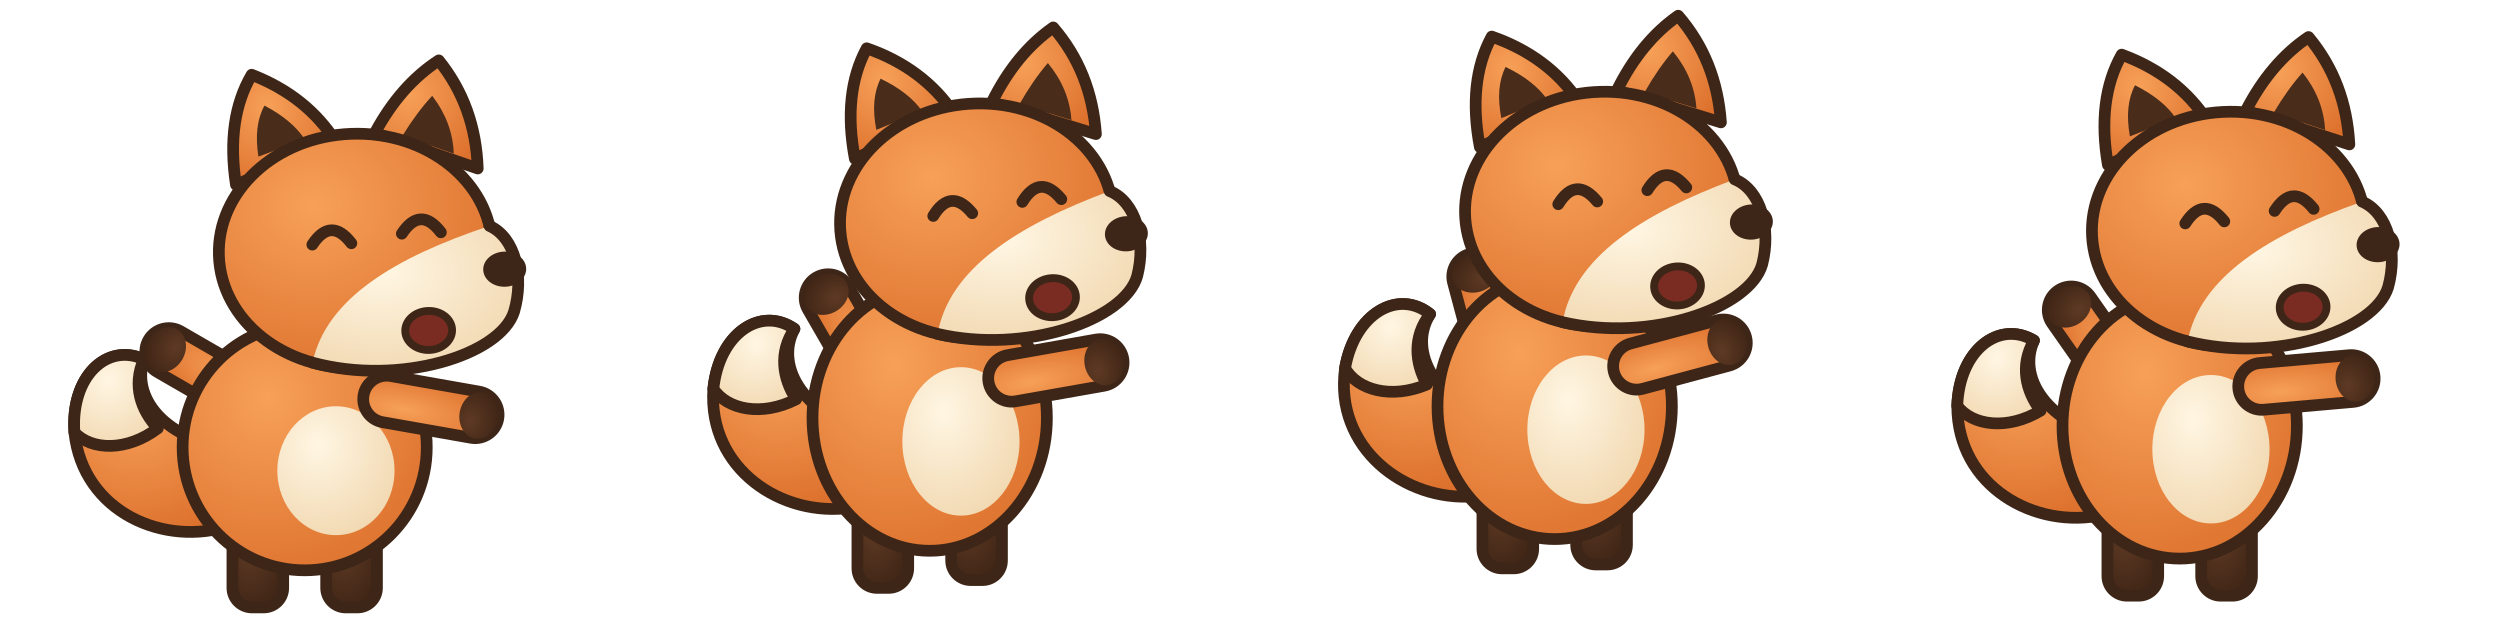
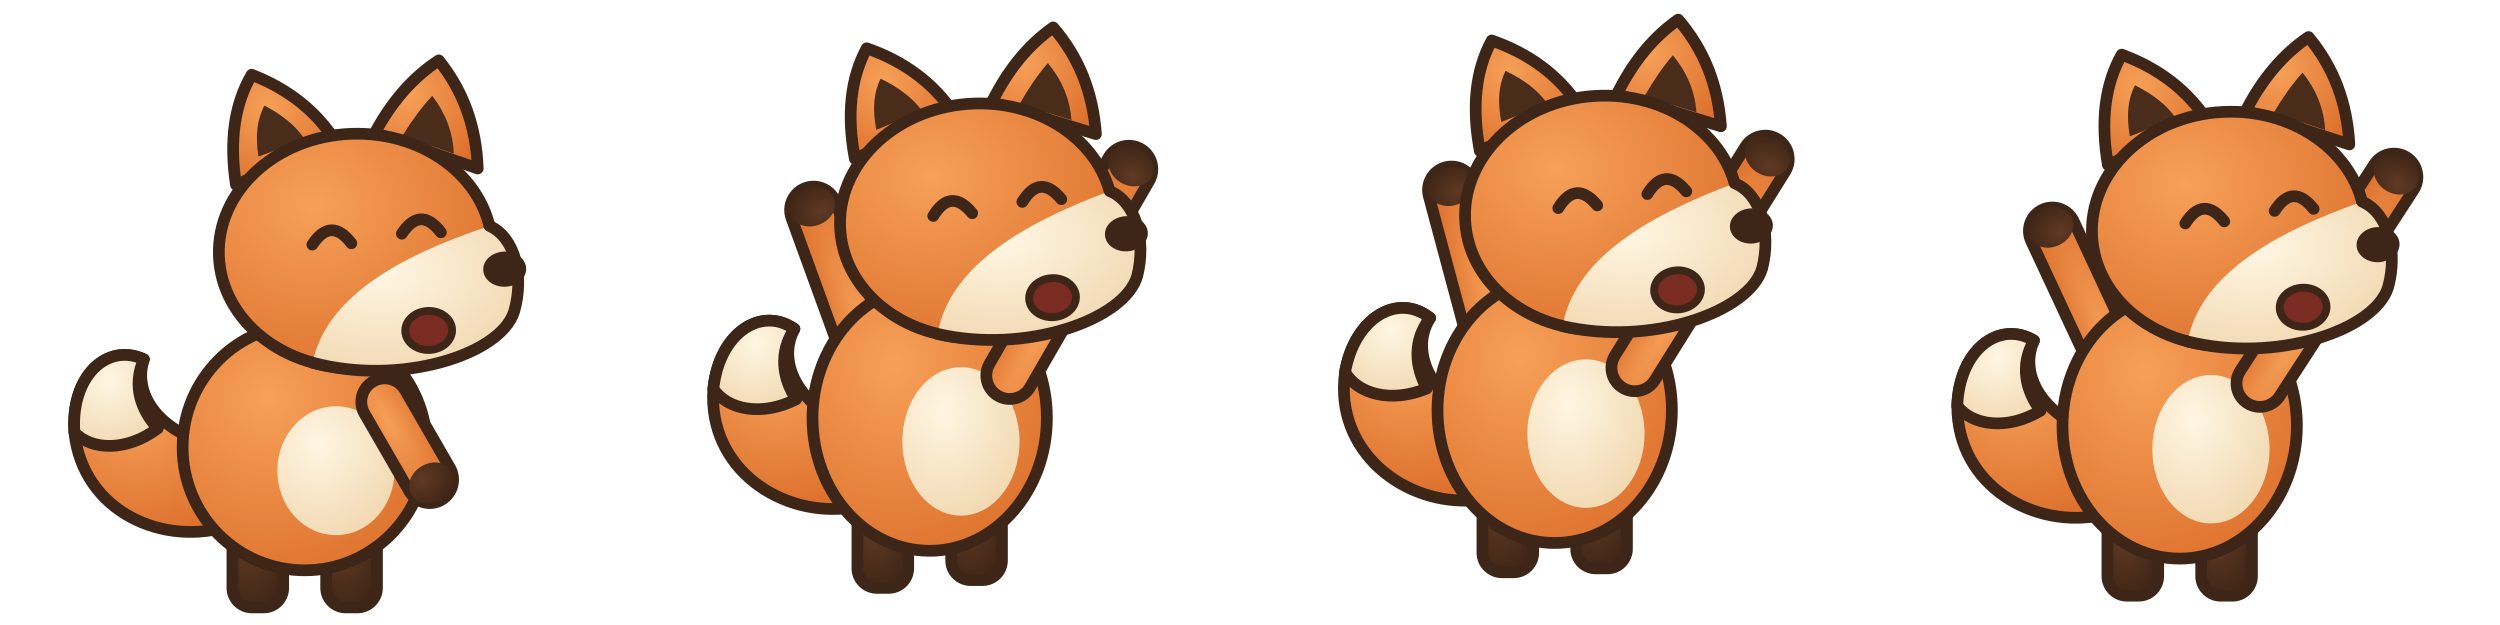
<svg xmlns="http://www.w3.org/2000/svg" width="640" height="160" viewBox="0 0 640 160">
  <defs>
    <radialGradient id="fur" cx="0.35" cy="0.3" r="0.9">
      <stop offset="0" stop-color="#F7A058" />
      <stop offset="1" stop-color="#D96B28" />
    </radialGradient>
    <radialGradient id="cream" cx="0.35" cy="0.3" r="0.9">
      <stop offset="0" stop-color="#FFF6E3" />
      <stop offset="1" stop-color="#EFD3A8" />
    </radialGradient>
    <radialGradient id="dark" cx="0.35" cy="0.3" r="0.9">
      <stop offset="0" stop-color="#5E3A24" />
      <stop offset="1" stop-color="#3A2113" />
    </radialGradient>
    <radialGradient id="tomato" cx="0.35" cy="0.3" r="0.9">
      <stop offset="0" stop-color="#F26B55" />
      <stop offset="1" stop-color="#C92F22" />
    </radialGradient>
  </defs>
  <g transform="translate(0 0)">
    <g transform="translate(0 -0.0) rotate(0.0 80.0 157.0)" stroke="#3D2617" stroke-width="3" stroke-linejoin="round" stroke-linecap="round">
      <g transform="rotate(8.0 56 128)">
        <path d="M60 134 C44 142 22 136 17 116 C14 102 22 92 32 95 C30 106 42 116 60 114 Z" fill="url(#fur)" />
        <path d="M17 116 C14 102 22 92 32 95 C30 102 33 108 38 112 C31 119 22 120 17 116 Z" fill="url(#cream)" />
      </g>
      <g transform="translate(0 -0.0) rotate(-0.0 66.0 134.0)">
        <rect x="59.5" y="134.0" width="13" height="21.5" rx="5" fill="url(#dark)" />
      </g>
      <g transform="translate(0 -0.0) rotate(-0.0 90.0 134.0)">
        <rect x="83.5" y="134.0" width="13" height="21.5" rx="5" fill="url(#dark)" />
      </g>
-       <g transform="rotate(120.0 64.0 102.0)">
+       <g transform="rotate(10.0 64.0 102.0)">
        <rect x="58.0" y="97.0" width="12" height="35.0" rx="6" fill="url(#fur)" />
        <ellipse cx="64.0" cy="127.0" rx="6" ry="5" fill="url(#dark)" stroke="none" />
      </g>
      <ellipse cx="78" cy="114.5" rx="31.25" ry="31.5" fill="url(#fur)" />
      <ellipse cx="86" cy="120.5" rx="15" ry="16.5" fill="url(#cream)" stroke="none" />
      <g transform="translate(0 2.5) rotate(-2.0 84 90)">
        <path d="M62 44 Q60 27 67 16 Q81 22 88 34 Z" fill="url(#fur)" />
        <path d="M68 37 Q67 29 70 24 Q77 28 80 33 Z" fill="#4A2C1A" stroke="none" />
        <path d="M98 32 Q105 20 115 14 Q124 26 124 42 Z" fill="url(#fur)" />
        <path d="M105 33 Q109 27 113 23 Q118 30 118 38 Z" fill="#4A2C1A" stroke="none" />
        <ellipse cx="92" cy="62" rx="35" ry="30" fill="url(#fur)" />
        <path d="M126.5 56.8 C133 60 135 70 132 79 C128 90 102 97 80 90.2 C84 74 102 64 126.5 56.8 Z" fill="url(#cream)" stroke="none" />
        <path d="M126.5 56.8 C133 60 135 70 132 79 C128 90 102 97 80 90.2" fill="none" />
        <ellipse cx="130" cy="68" rx="5.5" ry="4.5" fill="#3D2617" stroke="none" />
        <path d="M81.0 60.0 q5 -7 10 0" fill="none" />
        <path d="M104.0 58.0 q5 -7 10 0" fill="none" />
        <ellipse cx="110" cy="83" rx="6" ry="5" fill="#7A2B22" stroke-width="2" />
      </g>
-       <g transform="rotate(-80.0 98.0 102.0)">
+       <g transform="rotate(-30.0 98.0 102.0)">
        <rect x="92.0" y="97.0" width="12" height="35.0" rx="6" fill="url(#fur)" />
        <ellipse cx="98.0" cy="127.0" rx="6" ry="5" fill="url(#dark)" stroke="none" />
      </g>
    </g>
  </g>
  <g transform="translate(160 0)">
    <g transform="translate(0 -5.0) rotate(0.0 80.0 157.0)" stroke="#3D2617" stroke-width="3" stroke-linejoin="round" stroke-linecap="round">
      <g transform="rotate(18.0 56 128)">
        <path d="M60 134 C44 142 22 136 17 116 C14 102 22 92 32 95 C30 106 42 116 60 114 Z" fill="url(#fur)" />
        <path d="M17 116 C14 102 22 92 32 95 C30 102 33 108 38 112 C31 119 22 120 17 116 Z" fill="url(#cream)" />
      </g>
      <g transform="translate(0 -0.0) rotate(-0.0 66.0 134.0)">
        <rect x="59.5" y="134.0" width="13" height="21.5" rx="5" fill="url(#dark)" />
      </g>
      <g transform="translate(0 -2.0) rotate(-0.0 90.0 134.0)">
        <rect x="83.5" y="134.0" width="13" height="21.5" rx="5" fill="url(#dark)" />
      </g>
-       <g transform="rotate(150.0 64.0 102.0)">
-         <rect x="58.0" y="97.0" width="12" height="35.0" rx="6" fill="url(#fur)" />
-         <ellipse cx="64.0" cy="127.0" rx="6" ry="5" fill="url(#dark)" stroke="none" />
+       <g transform="rotate(160.0 64.0 102.0)">
+         <rect x="58.0" y="97.0" width="12" height="57.0" rx="6" fill="url(#fur)" />
+         <ellipse cx="64.0" cy="149.0" rx="6" ry="5" fill="url(#dark)" stroke="none" />
      </g>
      <ellipse cx="78" cy="112.0" rx="30.0" ry="34.0" fill="url(#fur)" />
      <ellipse cx="86" cy="118.0" rx="15" ry="19.0" fill="url(#cream)" stroke="none" />
+       <g transform="rotate(-150.0 98.0 102.0)">
+         <rect x="92.0" y="97.0" width="12" height="73.0" rx="6" fill="url(#fur)" />
+         <ellipse cx="98.0" cy="165.0" rx="6" ry="5" fill="url(#dark)" stroke="none" />
+       </g>
      <g transform="translate(0 0.0) rotate(-4.0 84 90)">
        <path d="M62 44 Q60 27 67 16 Q81 22 88 34 Z" fill="url(#fur)" />
        <path d="M68 37 Q67 29 70 24 Q77 28 80 33 Z" fill="#4A2C1A" stroke="none" />
        <path d="M98 32 Q105 20 115 14 Q124 26 124 42 Z" fill="url(#fur)" />
        <path d="M105 33 Q109 27 113 23 Q118 30 118 38 Z" fill="#4A2C1A" stroke="none" />
        <ellipse cx="92" cy="62" rx="35" ry="30" fill="url(#fur)" />
        <path d="M126.5 56.8 C133 60 135 70 132 79 C128 90 102 97 80 90.2 C84 74 102 64 126.5 56.8 Z" fill="url(#cream)" stroke="none" />
        <path d="M126.5 56.8 C133 60 135 70 132 79 C128 90 102 97 80 90.2" fill="none" />
        <ellipse cx="130" cy="68" rx="5.5" ry="4.5" fill="#3D2617" stroke="none" />
        <path d="M81.0 60.0 q5 -7 10 0" fill="none" />
        <path d="M104.0 58.0 q5 -7 10 0" fill="none" />
        <ellipse cx="110" cy="83" rx="6" ry="5" fill="#7A2B22" stroke-width="2" />
      </g>
-       <g transform="rotate(-100.0 98.0 102.0)">
-         <rect x="92.0" y="97.0" width="12" height="35.0" rx="6" fill="url(#fur)" />
-         <ellipse cx="98.0" cy="127.0" rx="6" ry="5" fill="url(#dark)" stroke="none" />
-       </g>
    </g>
  </g>
  <g transform="translate(320 0)">
-     <g transform="translate(0 -8.0) rotate(0.0 80.0 157.0)" stroke="#3D2617" stroke-width="3" stroke-linejoin="round" stroke-linecap="round">
+     <g transform="translate(0 -7.0) rotate(0.0 80.0 157.0)" stroke="#3D2617" stroke-width="3" stroke-linejoin="round" stroke-linecap="round">
      <g transform="rotate(22.0 56 128)">
        <path d="M60 134 C44 142 22 136 17 116 C14 102 22 92 32 95 C30 106 42 116 60 114 Z" fill="url(#fur)" />
        <path d="M17 116 C14 102 22 92 32 95 C30 102 33 108 38 112 C31 119 22 120 17 116 Z" fill="url(#cream)" />
      </g>
      <g transform="translate(0 -2.0) rotate(-0.0 66.0 134.0)">
        <rect x="59.5" y="134.0" width="13" height="21.5" rx="5" fill="url(#dark)" />
      </g>
      <g transform="translate(0 -3.0) rotate(-0.0 90.0 134.0)">
        <rect x="83.5" y="134.0" width="13" height="21.5" rx="5" fill="url(#dark)" />
      </g>
      <g transform="rotate(165.0 64.0 102.0)">
-         <rect x="58.0" y="97.0" width="12" height="35.0" rx="6" fill="url(#fur)" />
-         <ellipse cx="64.0" cy="127.0" rx="6" ry="5" fill="url(#dark)" stroke="none" />
+         <rect x="58.0" y="97.0" width="12" height="59.0" rx="6" fill="url(#fur)" />
+         <ellipse cx="64.0" cy="151.0" rx="6" ry="5" fill="url(#dark)" stroke="none" />
      </g>
      <ellipse cx="78" cy="112.0" rx="30.0" ry="34.0" fill="url(#fur)" />
      <ellipse cx="86" cy="118.0" rx="15" ry="19.0" fill="url(#cream)" stroke="none" />
+       <g transform="rotate(-148.0 98.0 102.0)">
+         <rect x="92.0" y="97.0" width="12" height="75.0" rx="6" fill="url(#fur)" />
+         <ellipse cx="98.0" cy="167.0" rx="6" ry="5" fill="url(#dark)" stroke="none" />
+       </g>
      <g transform="translate(0 0.0) rotate(-4.0 84 90)">
        <path d="M62 44 Q60 27 67 16 Q81 22 88 34 Z" fill="url(#fur)" />
        <path d="M68 37 Q67 29 70 24 Q77 28 80 33 Z" fill="#4A2C1A" stroke="none" />
        <path d="M98 32 Q105 20 115 14 Q124 26 124 42 Z" fill="url(#fur)" />
        <path d="M105 33 Q109 27 113 23 Q118 30 118 38 Z" fill="#4A2C1A" stroke="none" />
        <ellipse cx="92" cy="62" rx="35" ry="30" fill="url(#fur)" />
        <path d="M126.5 56.8 C133 60 135 70 132 79 C128 90 102 97 80 90.2 C84 74 102 64 126.5 56.8 Z" fill="url(#cream)" stroke="none" />
        <path d="M126.5 56.8 C133 60 135 70 132 79 C128 90 102 97 80 90.2" fill="none" />
        <ellipse cx="130" cy="68" rx="5.5" ry="4.5" fill="#3D2617" stroke="none" />
        <path d="M81.0 60.0 q5 -7 10 0" fill="none" />
        <path d="M104.0 58.0 q5 -7 10 0" fill="none" />
        <ellipse cx="110" cy="83" rx="6" ry="5" fill="#7A2B22" stroke-width="2" />
-       </g>
-       <g transform="rotate(-105.0 98.0 102.0)">
-         <rect x="92.0" y="97.0" width="12" height="35.0" rx="6" fill="url(#fur)" />
-         <ellipse cx="98.0" cy="127.0" rx="6" ry="5" fill="url(#dark)" stroke="none" />
      </g>
    </g>
  </g>
  <g transform="translate(480 0)">
    <g transform="translate(0 -3.0) rotate(0.0 80.0 157.0)" stroke="#3D2617" stroke-width="3" stroke-linejoin="round" stroke-linecap="round">
      <g transform="rotate(14.0 56 128)">
        <path d="M60 134 C44 142 22 136 17 116 C14 102 22 92 32 95 C30 106 42 116 60 114 Z" fill="url(#fur)" />
        <path d="M17 116 C14 102 22 92 32 95 C30 102 33 108 38 112 C31 119 22 120 17 116 Z" fill="url(#cream)" />
      </g>
      <g transform="translate(0 -0.0) rotate(-0.0 66.0 134.0)">
        <rect x="59.5" y="134.0" width="13" height="21.5" rx="5" fill="url(#dark)" />
      </g>
      <g transform="translate(0 -0.0) rotate(-0.0 90.0 134.0)">
        <rect x="83.5" y="134.0" width="13" height="21.5" rx="5" fill="url(#dark)" />
      </g>
-       <g transform="rotate(145.0 64.0 102.0)">
-         <rect x="58.0" y="97.0" width="12" height="35.0" rx="6" fill="url(#fur)" />
-         <ellipse cx="64.0" cy="127.0" rx="6" ry="5" fill="url(#dark)" stroke="none" />
+       <g transform="rotate(155.0 64.0 102.0)">
+         <rect x="58.0" y="97.0" width="12" height="55.0" rx="6" fill="url(#fur)" />
+         <ellipse cx="64.0" cy="147.0" rx="6" ry="5" fill="url(#dark)" stroke="none" />
      </g>
      <ellipse cx="78" cy="112.0" rx="30.0" ry="34.0" fill="url(#fur)" />
      <ellipse cx="86" cy="118.0" rx="15" ry="19.0" fill="url(#cream)" stroke="none" />
+       <g transform="rotate(-147.0 98.0 102.0)">
+         <rect x="92.0" y="97.0" width="12" height="75.0" rx="6" fill="url(#fur)" />
+         <ellipse cx="98.0" cy="167.0" rx="6" ry="5" fill="url(#dark)" stroke="none" />
+       </g>
      <g transform="translate(0 0.0) rotate(-3.0 84 90)">
        <path d="M62 44 Q60 27 67 16 Q81 22 88 34 Z" fill="url(#fur)" />
        <path d="M68 37 Q67 29 70 24 Q77 28 80 33 Z" fill="#4A2C1A" stroke="none" />
        <path d="M98 32 Q105 20 115 14 Q124 26 124 42 Z" fill="url(#fur)" />
        <path d="M105 33 Q109 27 113 23 Q118 30 118 38 Z" fill="#4A2C1A" stroke="none" />
        <ellipse cx="92" cy="62" rx="35" ry="30" fill="url(#fur)" />
        <path d="M126.5 56.8 C133 60 135 70 132 79 C128 90 102 97 80 90.2 C84 74 102 64 126.5 56.8 Z" fill="url(#cream)" stroke="none" />
        <path d="M126.5 56.8 C133 60 135 70 132 79 C128 90 102 97 80 90.2" fill="none" />
        <ellipse cx="130" cy="68" rx="5.5" ry="4.5" fill="#3D2617" stroke="none" />
        <path d="M81.0 60.0 q5 -7 10 0" fill="none" />
        <path d="M104.0 58.0 q5 -7 10 0" fill="none" />
        <ellipse cx="110" cy="83" rx="6" ry="5" fill="#7A2B22" stroke-width="2" />
      </g>
-       <g transform="rotate(-95.0 98.0 102.0)">
-         <rect x="92.0" y="97.0" width="12" height="35.0" rx="6" fill="url(#fur)" />
-         <ellipse cx="98.0" cy="127.0" rx="6" ry="5" fill="url(#dark)" stroke="none" />
-       </g>
    </g>
  </g>
</svg>
